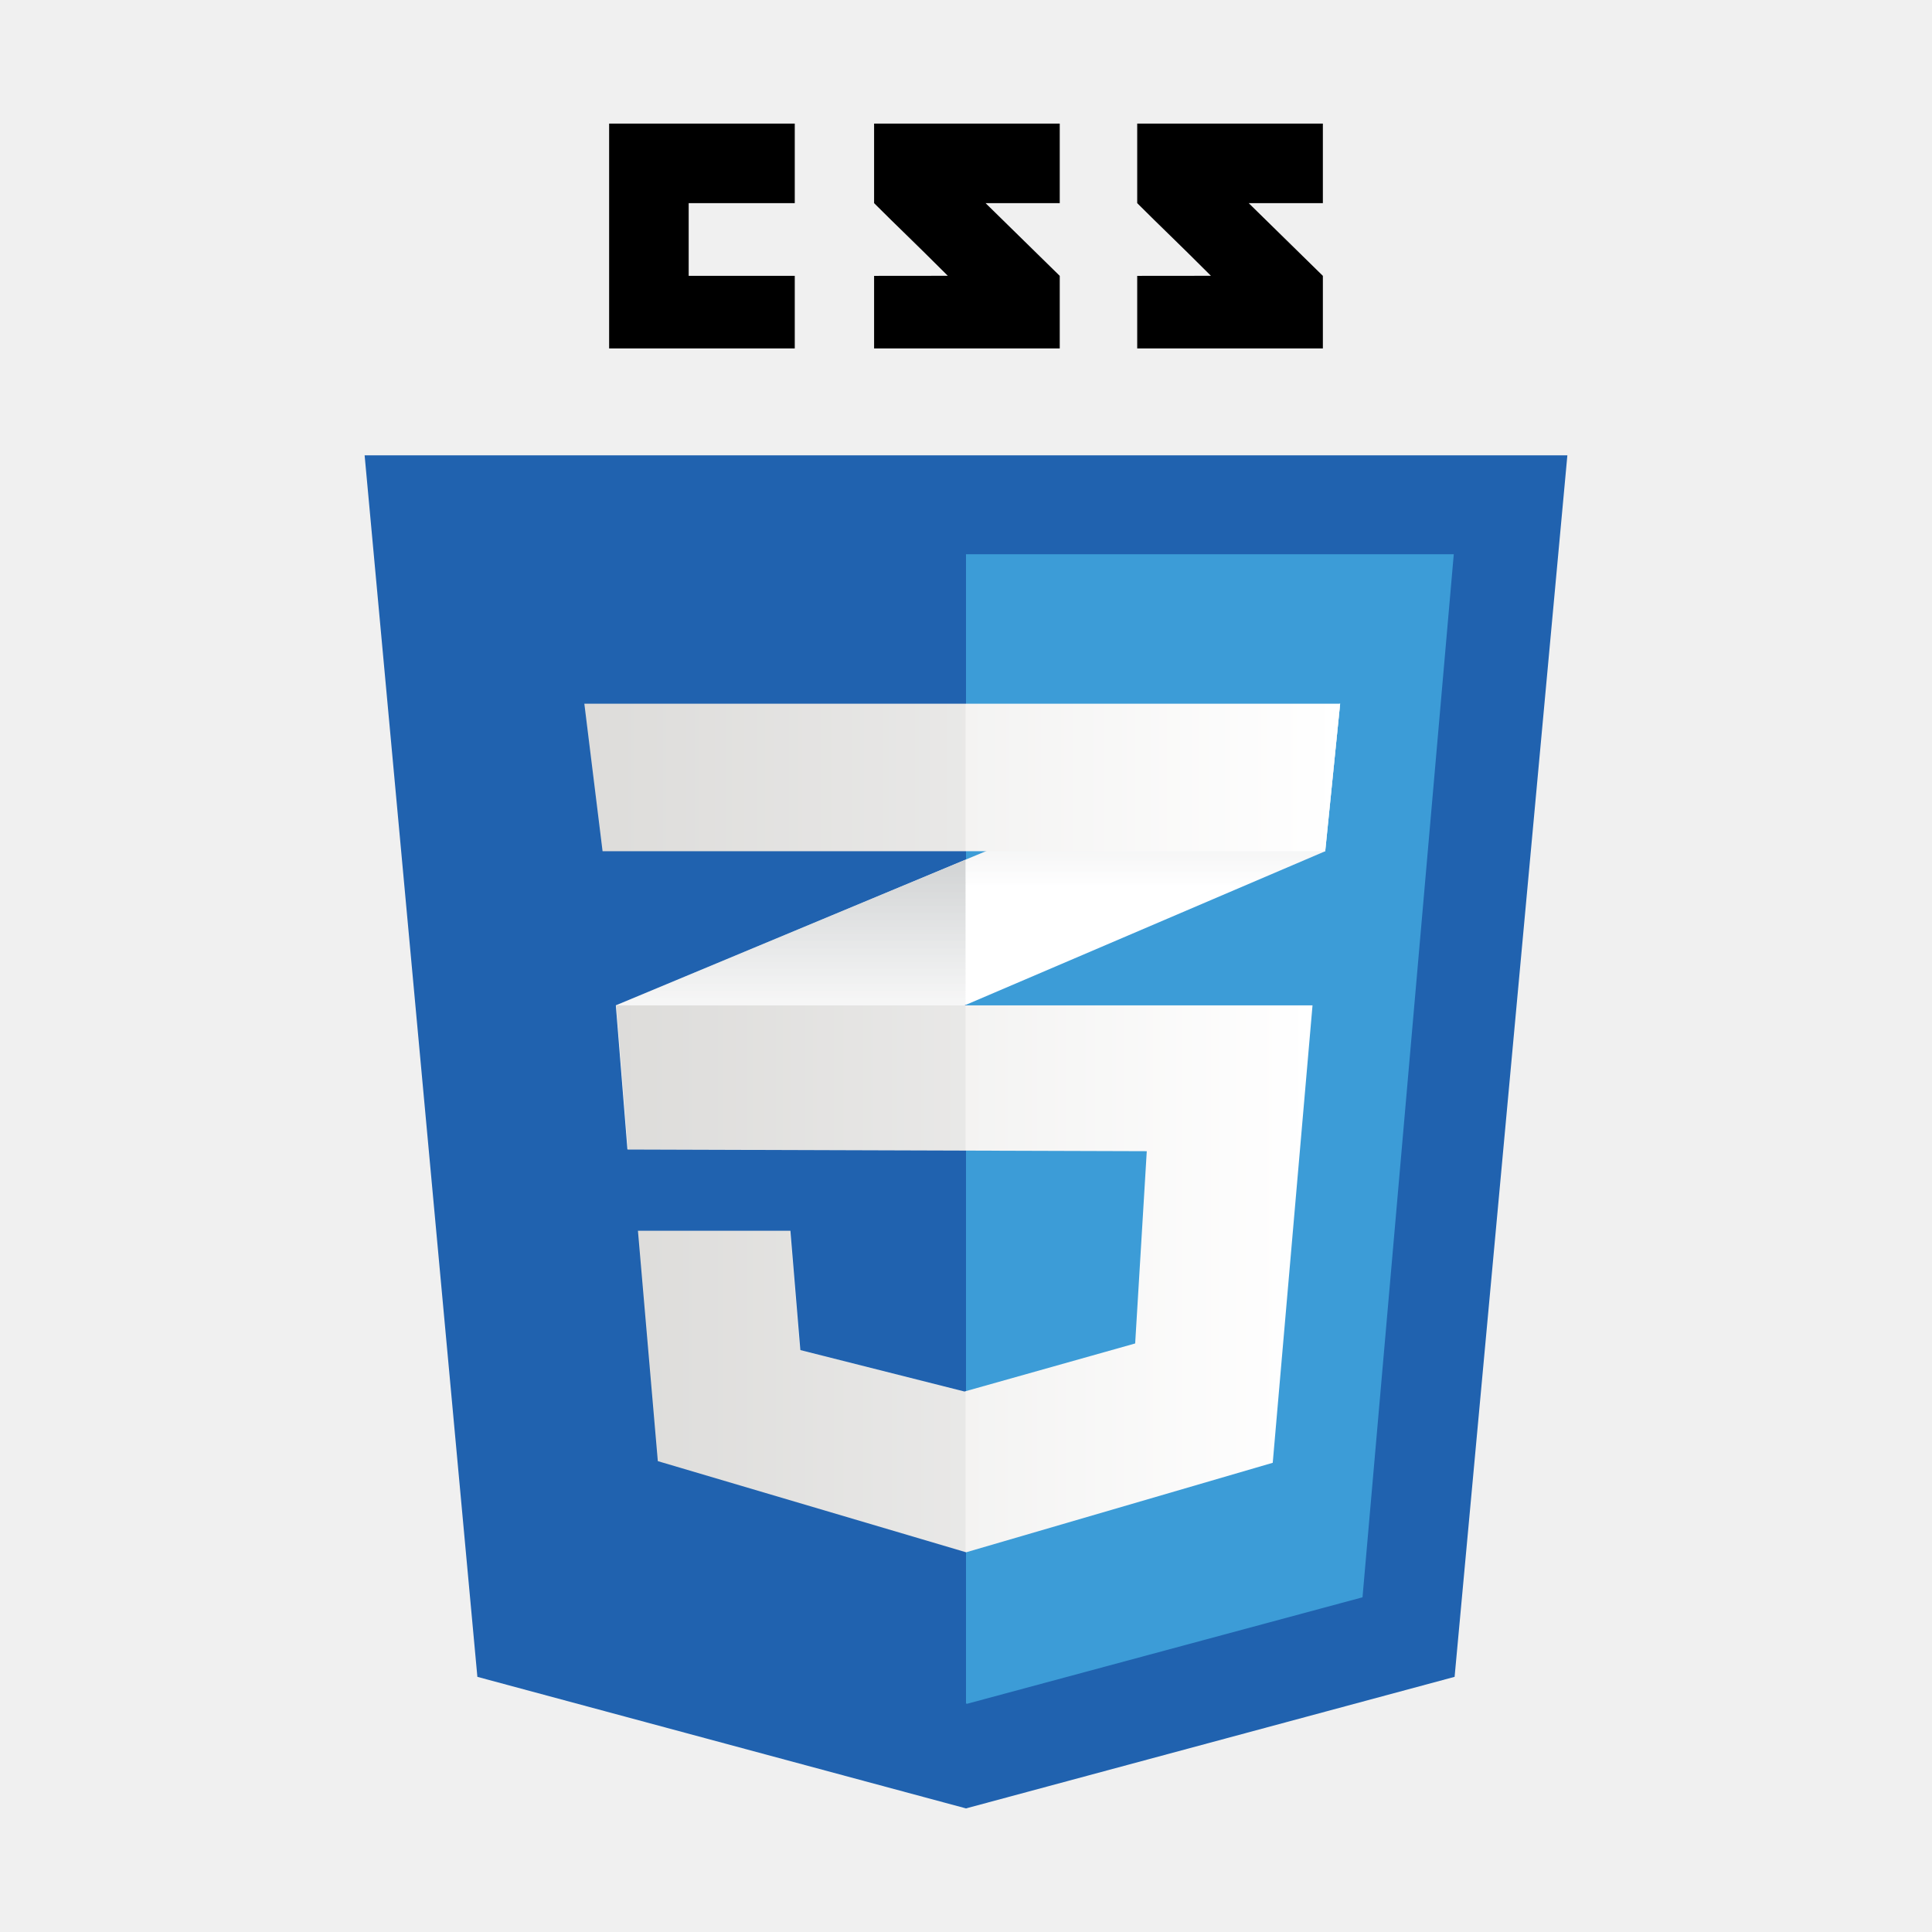
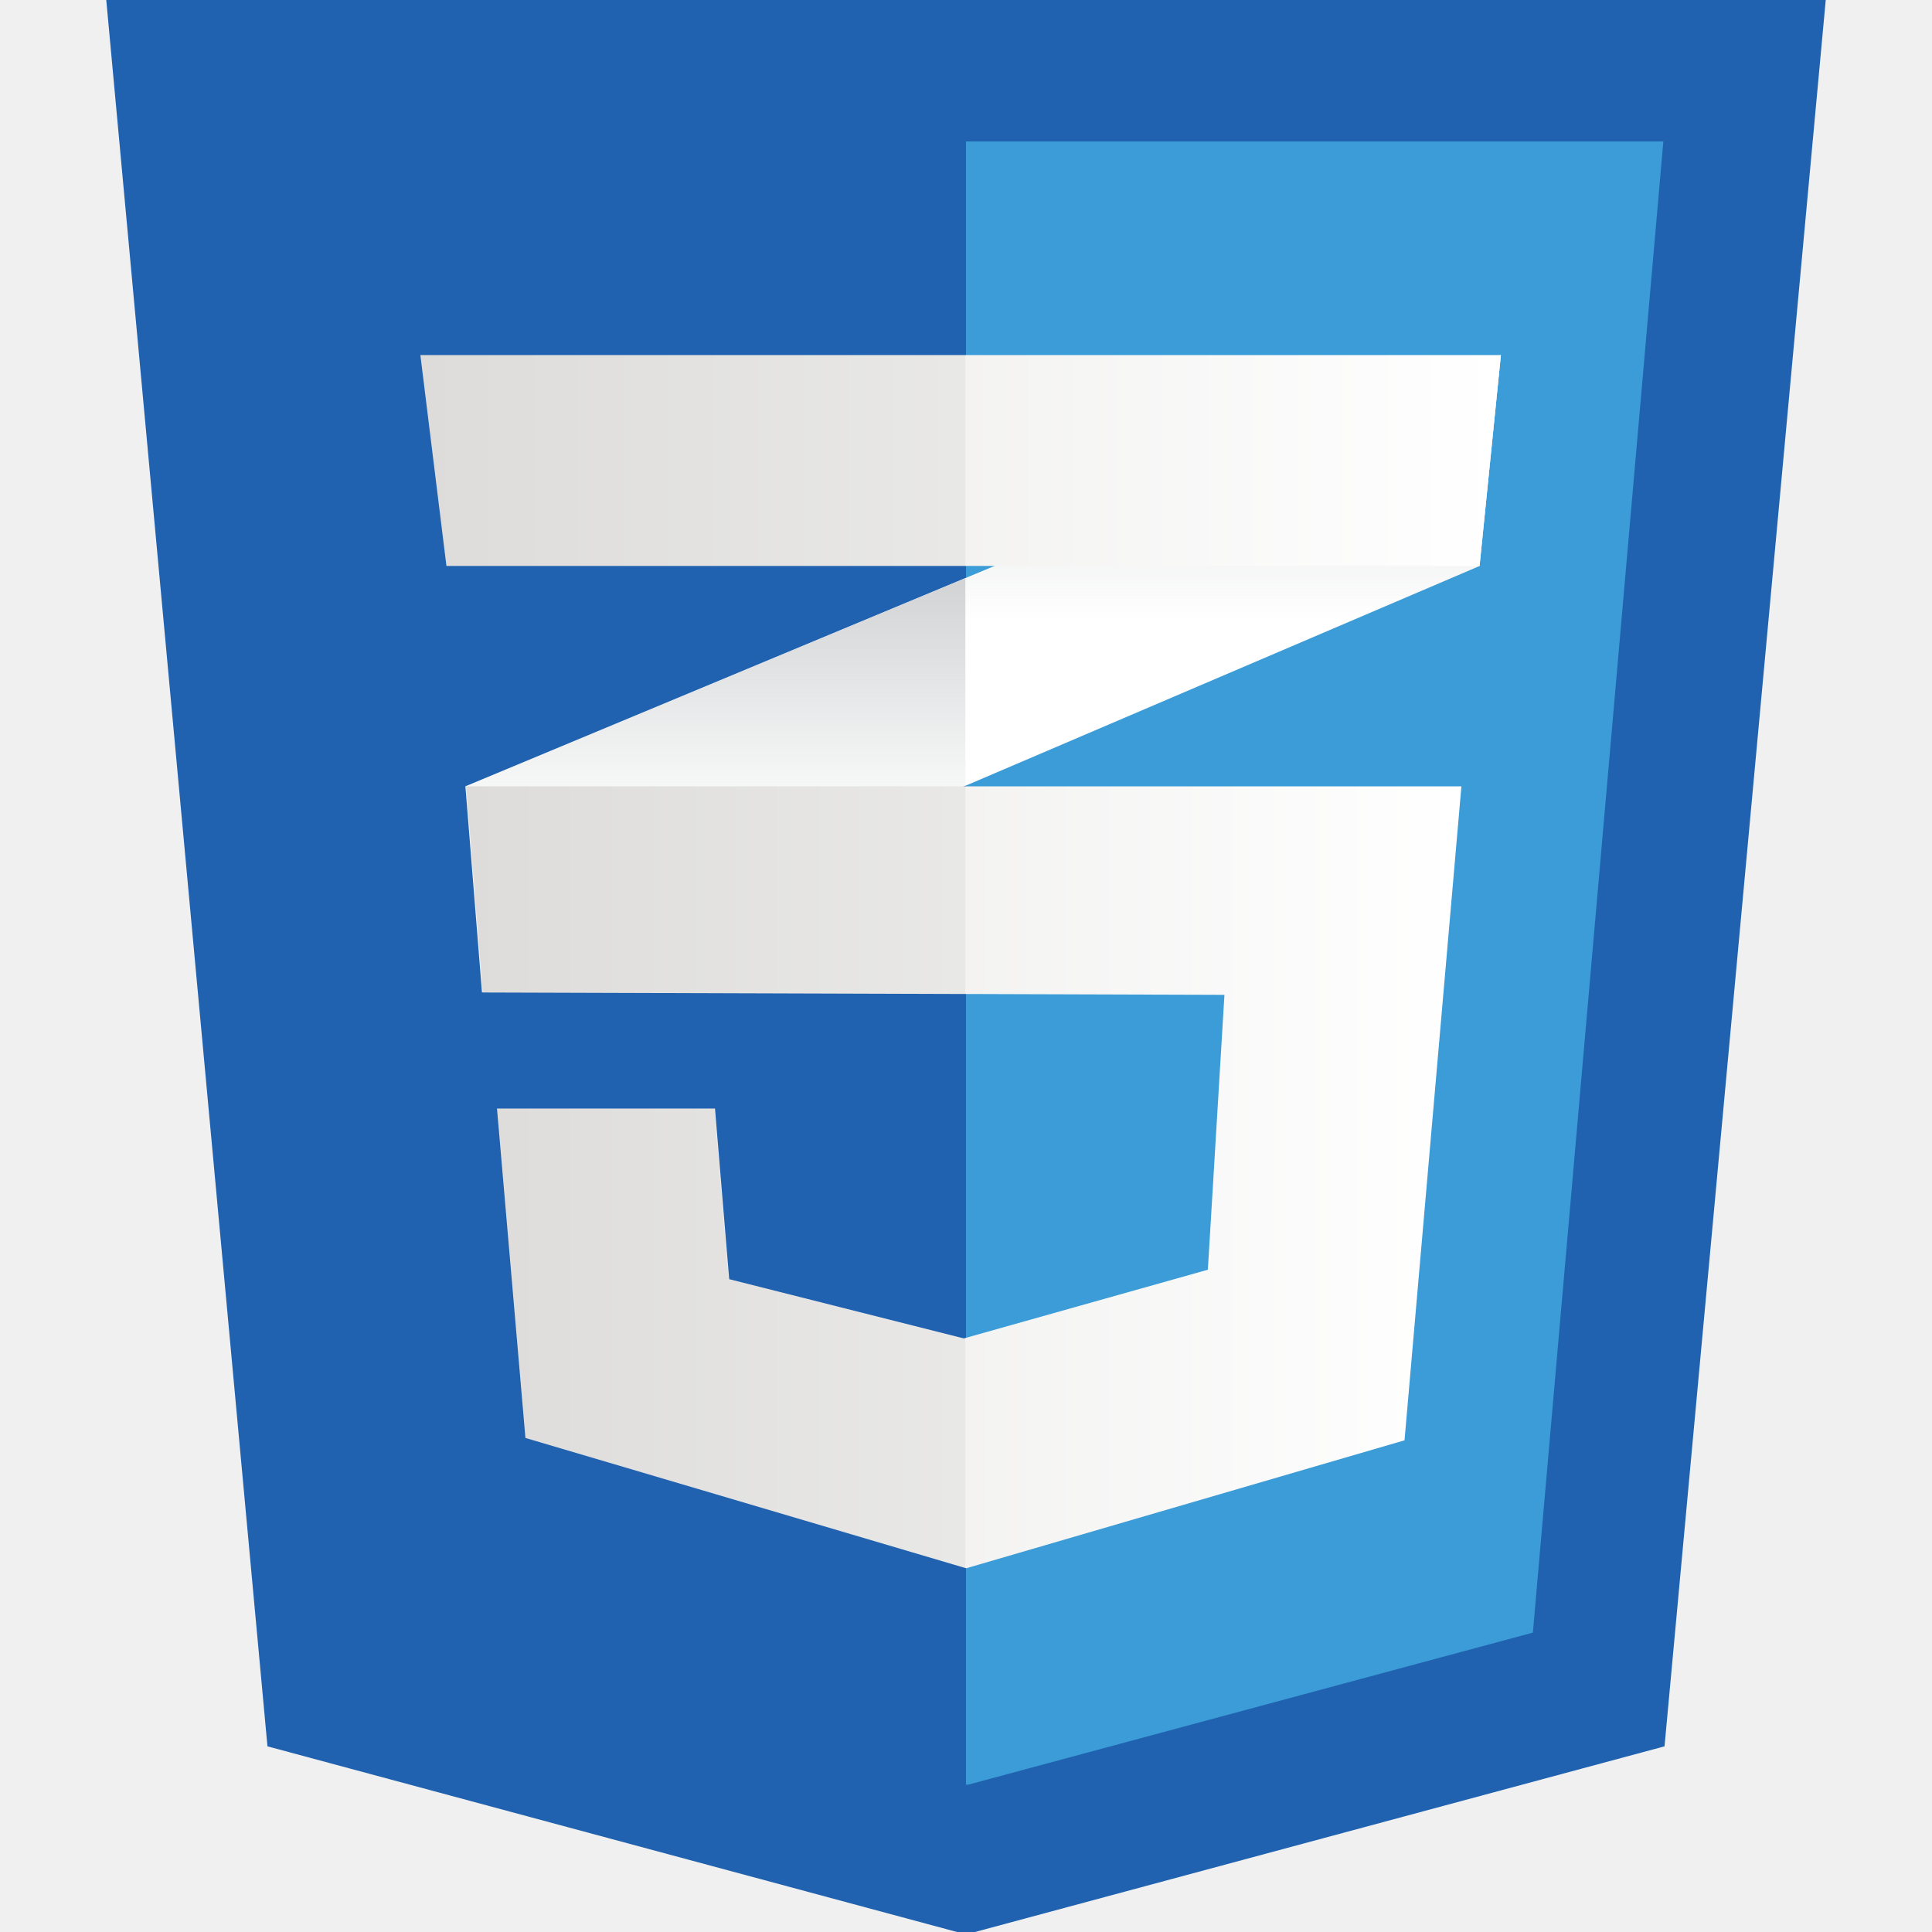
- <svg xmlns="http://www.w3.org/2000/svg" width="2500" height="2500" viewBox="0 0 538.584 538.583">
-   <path d="M0 0h538.584v538.583H0V0z" fill="none" />
-   <path d="M405.5 467.454L269.29 504.13l-136.212-36.676-31.432-340.525h335.29L405.5 467.454z" fill="#2062af" />
-   <path d="M269.289 154.511v320.367l.308.084 110.229-29.682 25.443-290.769h-135.98z" fill="#3c9cd7" />
-   <path d="M191.985 76.899V56.631h29.571V34.453h-51.749v62.684h51.749V76.899h-29.571zm82.766-20.268h20.674V34.453h-51.754v22.178c6.924 6.924 10.535 10.238 20.549 20.252-5.854 0-20.549.021-20.549.02v20.234h51.754V76.899l-20.674-20.268zm73.352 0h20.673V34.453H317.02v22.178c6.924 6.924 10.537 10.238 20.551 20.252-5.852 0-20.551.021-20.551.02v20.234h51.757V76.899l-20.674-20.268z" />
-   <path d="M269.168 239.656l-97.49 40.602 3.233 40.199 94.257-40.301 100.265-42.868 4.157-41.122-104.422 43.49z" fill="#fff" />
-   <linearGradient id="a" gradientUnits="userSpaceOnUse" x1="-825.508" y1="1338.301" x2="-825.508" y2="1419.102" gradientTransform="matrix(1 0 0 -1 1045.93 1658.759)">
-     <stop offset=".387" stop-color="#d1d3d4" stop-opacity="0" />
-     <stop offset="1" stop-color="#d1d3d4" />
-   </linearGradient>
-   <path d="M171.677 280.258l3.233 40.199 94.257-40.301v-40.5l-97.49 40.602z" fill="url(#a)" />
-   <linearGradient id="b" gradientUnits="userSpaceOnUse" x1="-724.552" y1="1378.602" x2="-724.552" y2="1462.591" gradientTransform="matrix(1 0 0 -1 1045.93 1658.759)">
-     <stop offset=".387" stop-color="#d1d3d4" stop-opacity="0" />
-     <stop offset="1" stop-color="#d1d3d4" />
-   </linearGradient>
-   <path d="M373.59 196.167l-104.422 43.489v40.5l100.265-42.868 4.157-41.121z" fill="url(#b)" />
-   <linearGradient id="c" gradientUnits="userSpaceOnUse" x1="-874.103" y1="1302.263" x2="-680.039" y2="1302.263" gradientTransform="matrix(1 0 0 -1 1045.93 1658.759)">
-     <stop offset="0" stop-color="#e8e7e5" />
-     <stop offset="1" stop-color="#fff" />
-   </linearGradient>
-   <path d="M171.827 280.258l3.234 40.199 144.625.461-3.235 53.598-47.59 13.398-45.748-11.551-2.772-33.268h-42.508l5.545 64.225 85.945 25.412 85.479-24.951 11.09-127.523H171.827z" fill="url(#c)" />
-   <path d="M269.168 280.258h-97.49l3.233 40.199 94.257.301v-40.5zm0 107.528l-.462.129-45.742-11.551-2.772-33.268h-42.507l5.544 64.225 85.939 25.412v-44.947z" opacity=".05" />
-   <linearGradient id="d" gradientUnits="userSpaceOnUse" x1="-883.032" y1="1442.031" x2="-672.341" y2="1442.031" gradientTransform="matrix(1 0 0 -1 1045.93 1658.759)">
-     <stop offset="0" stop-color="#e8e7e5" />
-     <stop offset="1" stop-color="#fff" />
-   </linearGradient>
-   <path d="M162.898 196.167H373.59l-4.157 41.122H167.98l-5.082-41.122z" fill="url(#d)" />
-   <path d="M269.168 196.167h-106.27l5.082 41.122h101.188v-41.122z" opacity=".05" />
+ <svg xmlns="http://www.w3.org/2000/svg" style="isolation:isolate" viewBox="0 0 2500 2500" width="2500pt" height="2500pt">
+   <defs>
+     <clipPath id="_clipPath_LTKi0XFymEsCEq6oz3fUxio88PyTib1I">
+       <rect width="2500" height="2500" />
+     </clipPath>
+   </defs>
+   <g clip-path="url(#_clipPath_LTKi0XFymEsCEq6oz3fUxio88PyTib1I)">
+     <path d=" M 0 0.011 L 2500 0.011 L 2500 2500.006 L 0 2500.006 L 0 0.011 Z " fill="none" />
+     <path d=" M 2153.889 2259.75 L 1249.993 2503.134 L 346.084 2259.75 L 137.5 0.011 L 2362.5 0.011 L 2153.889 2259.75 Z " fill="rgb(32,98,175)" />
+     <path d=" M 1249.987 183.046 L 1249.987 2309.016 L 1252.031 2309.574 L 1983.515 2112.603 L 2152.356 183.046 L 1249.987 183.046 L 1249.987 183.046 Z " fill="rgb(60,156,215)" />
+     <path d=" M 1249.184 748.072 L 602.236 1017.509 L 623.69 1284.272 L 1249.184 1016.832 L 1914.547 732.358 L 1942.133 459.471 L 1249.184 748.072 Z " fill="rgb(255,255,255)" />
+     <linearGradient id="_lgradient_0" x1="0.5" y1="1" x2="0.5" y2="0" gradientTransform="matrix(646.948,0,0,536.199,602.229,748.072)" gradientUnits="userSpaceOnUse">
+       <stop offset="38.7%" stop-opacity="0" style="stop-color:rgb(209,211,212)" />
+       <stop offset="100%" stop-opacity="1" style="stop-color:rgb(209,211,212)" />
+     </linearGradient>
+     <path d=" M 602.229 1017.509 L 623.683 1284.272 L 1249.177 1016.832 L 1249.177 748.072 L 602.229 1017.509 L 602.229 1017.509 Z " fill="url(#_lgradient_0)" />
+     <linearGradient id="_lgradient_1" x1="0.5" y1="1" x2="0.5" y2="0" gradientTransform="matrix(692.949,0,0,557.355,1249.184,459.477)" gradientUnits="userSpaceOnUse">
+       <stop offset="38.7%" stop-opacity="0" style="stop-color:rgb(209,211,212)" />
+       <stop offset="100%" stop-opacity="1" style="stop-color:rgb(209,211,212)" />
+     </linearGradient>
+     <path d=" M 1942.133 459.477 L 1249.184 748.072 L 1249.184 1016.832 L 1914.547 732.358 L 1942.133 459.477 Z " fill="url(#_lgradient_1)" />
+     <linearGradient id="_lgradient_2" x1="5.551115123125783e-16" y1="0.5" x2="1" y2="0.5" gradientTransform="matrix(1287.824,0,0,1011.825,603.224,1017.509)" gradientUnits="userSpaceOnUse">
+       <stop offset="0%" stop-opacity="1" style="stop-color:rgb(232,231,229)" />
+       <stop offset="100%" stop-opacity="1" style="stop-color:rgb(255,255,255)" />
+     </linearGradient>
+     <path d=" M 603.224 1017.509 L 624.685 1284.272 L 1584.424 1287.331 L 1562.956 1643.01 L 1247.147 1731.919 L 943.561 1655.266 L 925.166 1434.498 L 643.08 1434.498 L 679.877 1860.698 L 1250.212 2029.334 L 1817.455 1863.758 L 1891.049 1017.509 L 603.224 1017.509 L 603.224 1017.509 Z " fill="url(#_lgradient_2)" />
+     <g opacity="0.05">
+       <path d=" M 1249.184 1017.509 L 602.236 1017.509 L 623.69 1284.272 L 1249.184 1286.269 L 1249.184 1017.509 Z  M 1249.184 1731.07 L 1246.118 1731.926 L 942.572 1655.273 L 924.177 1434.505 L 642.098 1434.505 L 678.889 1860.705 L 1249.184 2029.34 L 1249.184 1731.07 Z " fill="rgb(0,0,0)" />
+     </g>
+     <linearGradient id="_lgradient_3" x1="2.220446049250313e-16" y1="0.5" x2="1" y2="0.5" gradientTransform="matrix(1398.162,0,0,272.888,543.971,459.477)" gradientUnits="userSpaceOnUse">
+       <stop offset="0%" stop-opacity="1" style="stop-color:rgb(232,231,229)" />
+       <stop offset="100%" stop-opacity="1" style="stop-color:rgb(255,255,255)" />
+     </linearGradient>
+     <path d=" M 543.971 459.477 L 1942.133 459.477 L 1914.547 732.365 L 577.696 732.365 L 543.971 459.477 L 543.971 459.477 Z " fill="url(#_lgradient_3)" />
+     <g opacity="0.05">
+       <path d=" M 1249.184 459.477 L 543.971 459.477 L 577.696 732.365 L 1249.184 732.365 L 1249.184 459.477 L 1249.184 459.477 Z " fill="rgb(0,0,0)" />
+     </g>
+   </g>
</svg>
